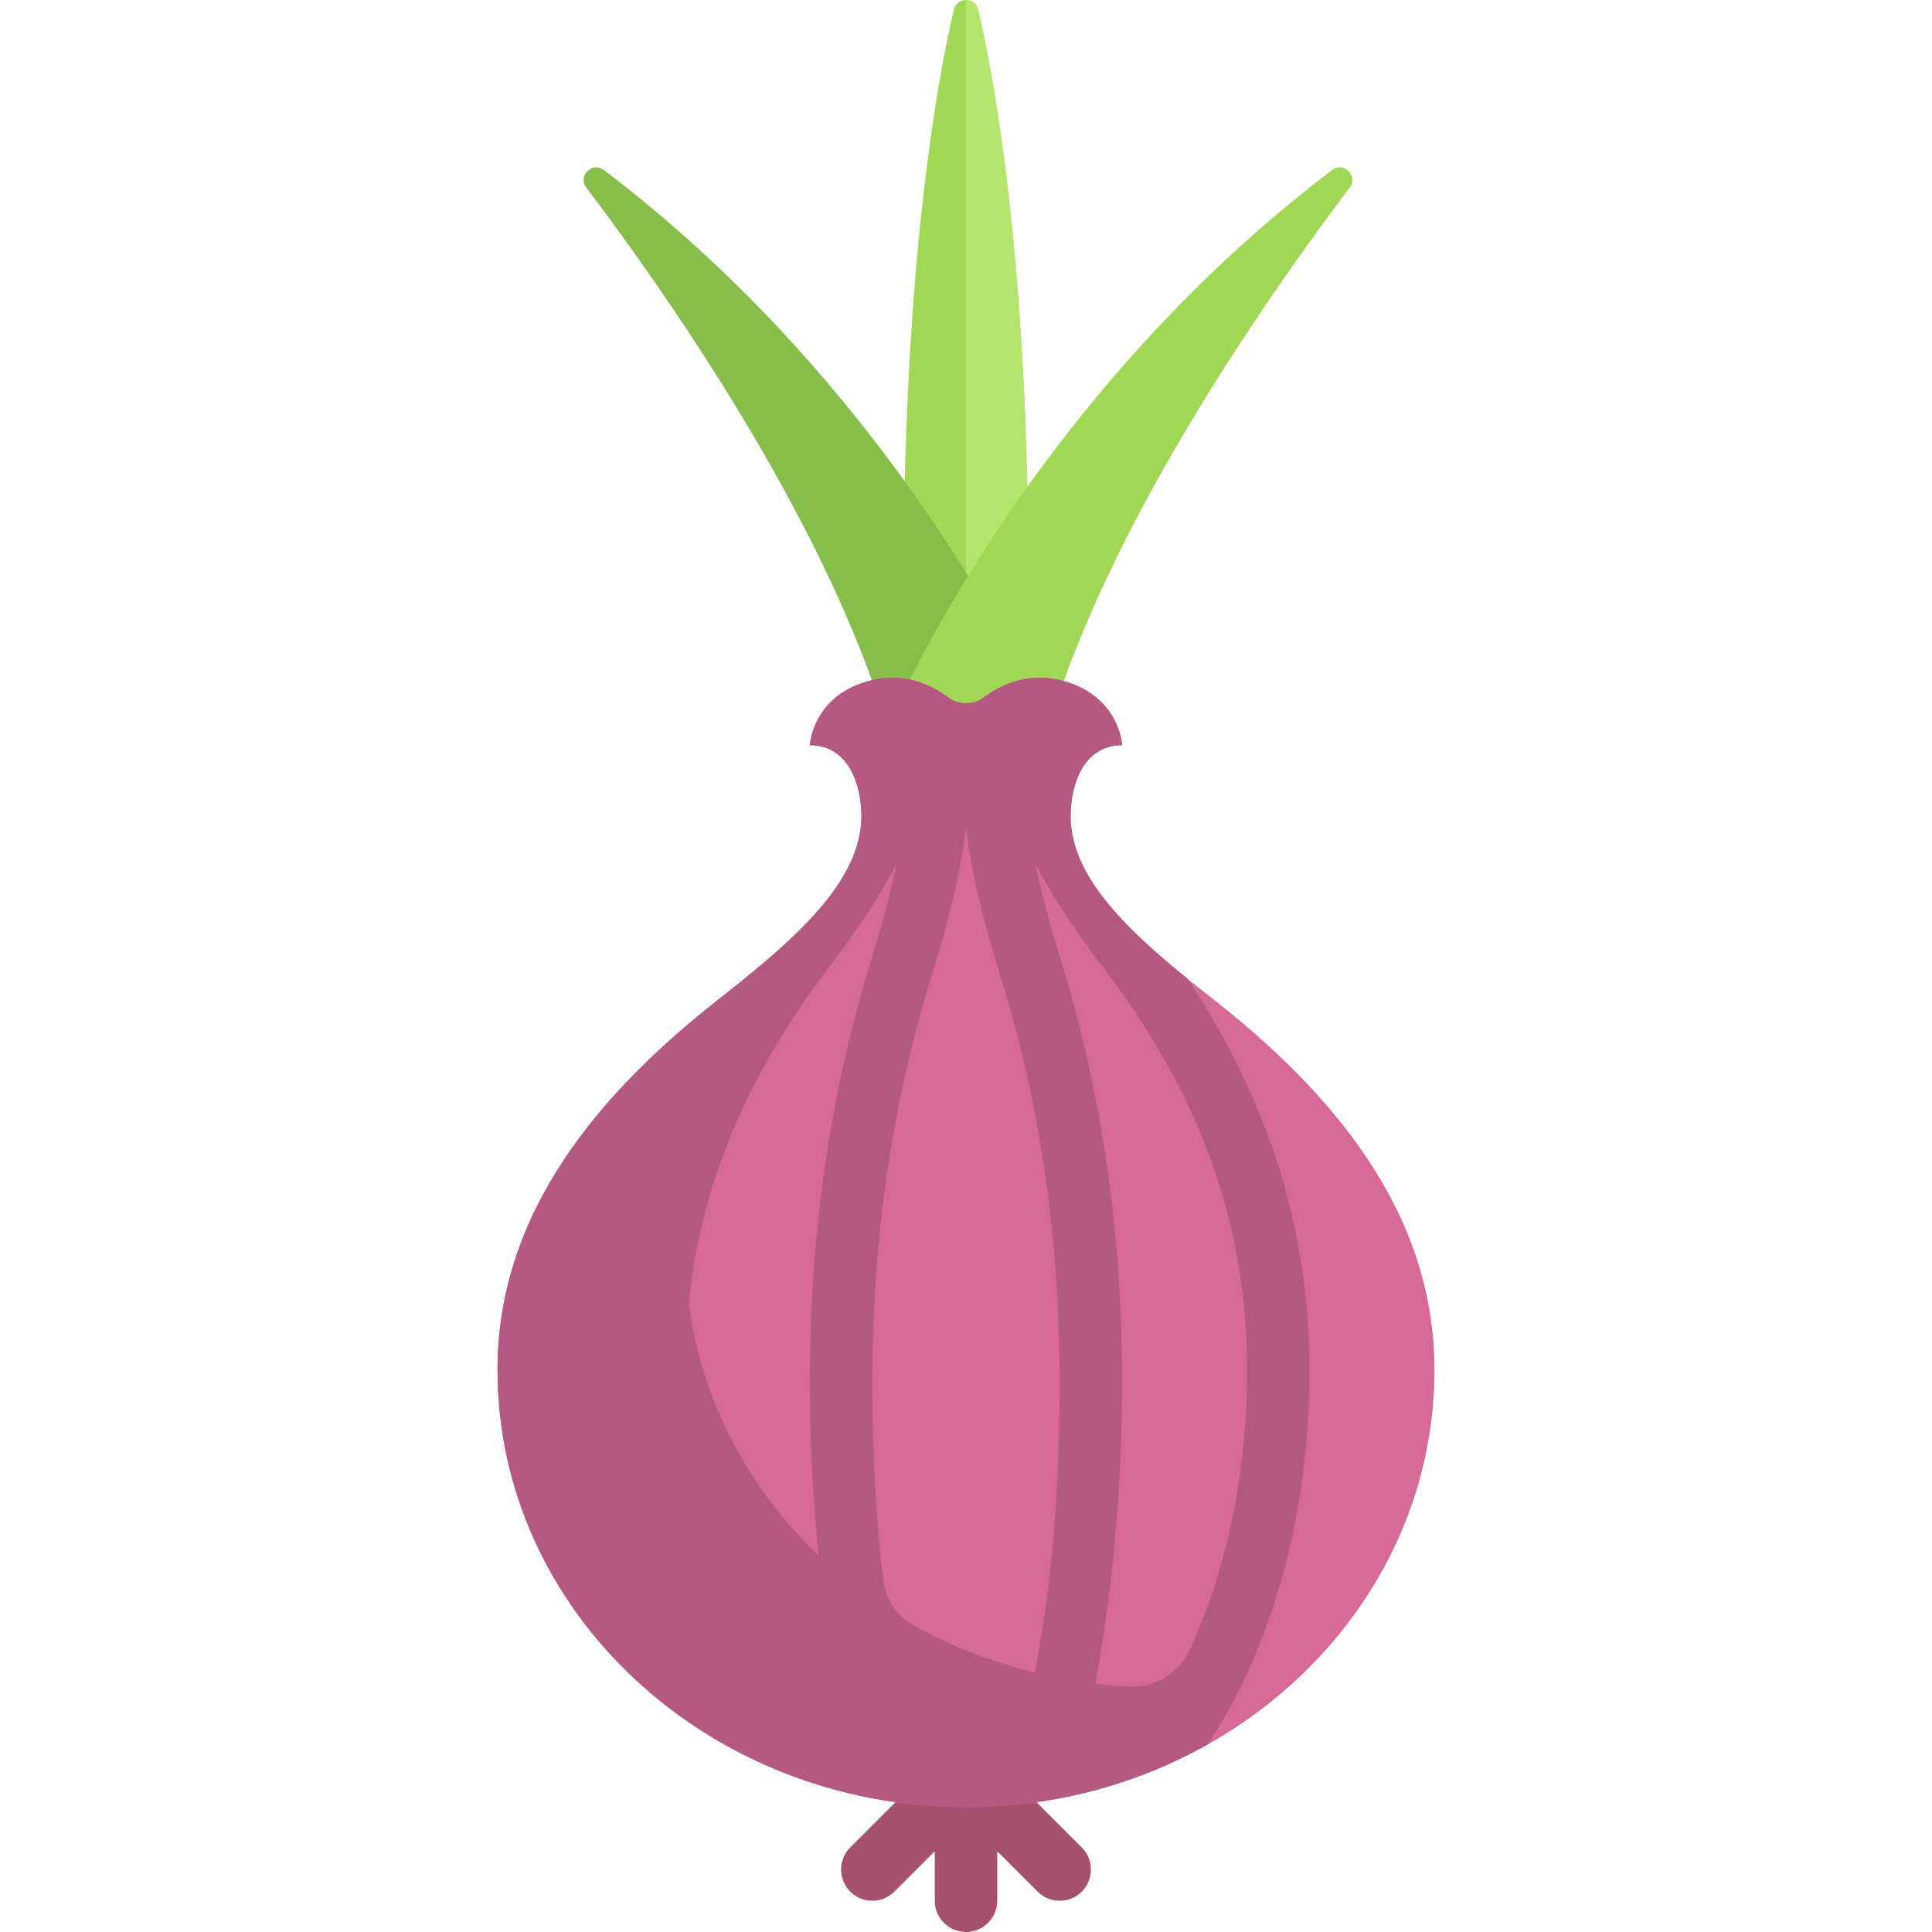
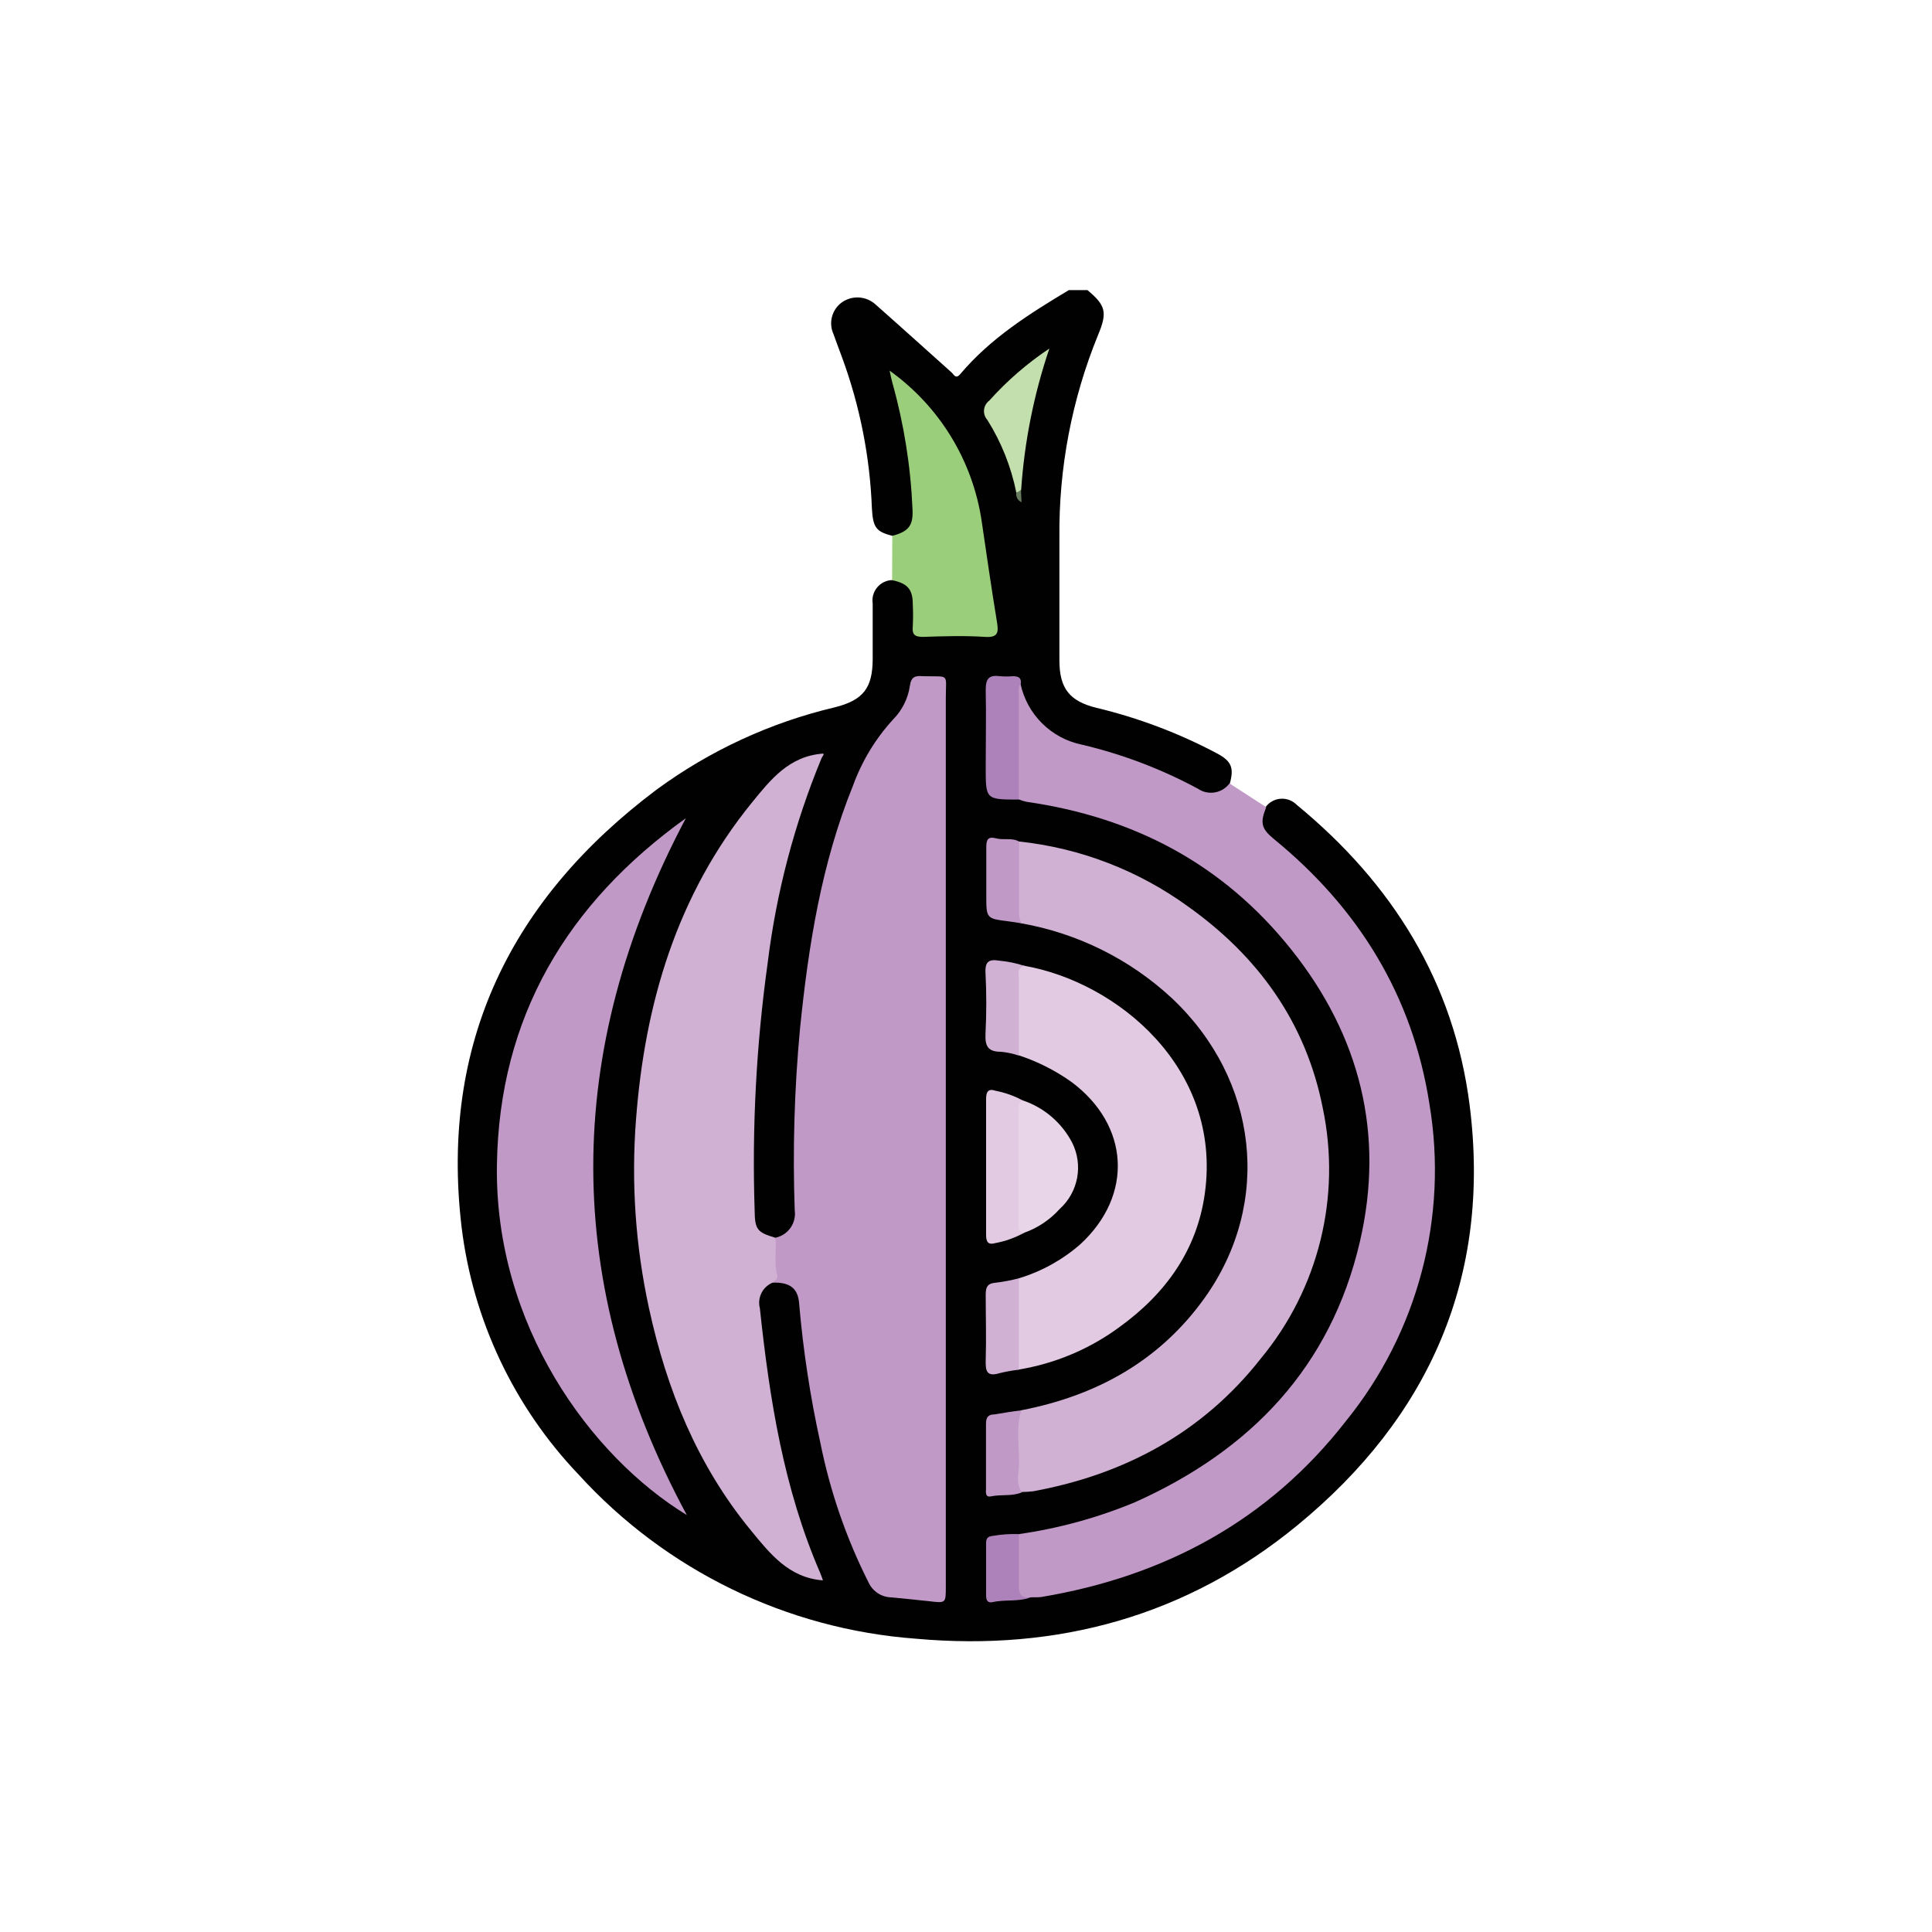
- <svg xmlns="http://www.w3.org/2000/svg" version="1.1" id="Capa_1" x="0px" y="0px" viewBox="0 0 511.999 511.999" style="enable-background:new 0 0 511.999 511.999;" xml:space="preserve">
-   <path style="fill:#A5506E;" d="M267.704,470.616h-23.408l-18.978,18.978c-3.233,3.233-3.233,8.471,0,11.704  c1.617,1.617,3.734,2.425,5.852,2.425c2.118,0,4.235-0.808,5.852-2.425l10.702-10.702v13.126c0,4.571,3.702,8.277,8.277,8.277  s8.277-3.706,8.277-8.277v-13.126l10.702,10.702c1.617,1.617,3.734,2.425,5.852,2.425s4.235-0.808,5.852-2.425  c3.233-3.233,3.233-8.471,0-11.704L267.704,470.616z" />
-   <path style="fill:#A0D755;" d="M272.441,138.987c-1.016-73.701-8.725-117.117-13.217-136.413c-0.799-3.432-5.651-3.429-6.45,0.003  c-4.504,19.347-12.24,62.933-13.224,136.971L256,164.377L272.441,138.987z" />
-   <path style="fill:#B4E66E;" d="M259.225,2.573C258.825,0.857,257.411-0.001,256,0v164.377l16.442-25.391  C271.426,65.285,263.717,21.869,259.225,2.573z" />
-   <path style="fill:#87BE4B;" d="M272.553,181.466l-12.386,13.949l-28.443-13.277c-18.009-51.248-55.868-105.331-76.372-132.462  c-2.299-3.043,1.609-6.944,4.65-4.642C230.323,98.262,266.122,168.089,272.553,181.466z" />
-   <path style="fill:#A0D755;" d="M240.51,181.466l12.386,13.949l28.443-13.277c18.009-51.248,55.868-105.331,76.372-132.462  c2.299-3.043-1.609-6.944-4.65-4.642C282.741,98.262,246.941,168.089,240.51,181.466z" />
-   <path style="fill:#D76996;" d="M256,478.893c68.567,0,124.151-51.879,124.151-115.874c0-41.939-27.172-73.735-59.627-99.007  c-21.33-16.609-37.625-31.869-36.783-49.101c0.444-9.103,4.53-17.427,13.643-17.427l0,0c0,0-0.676-13.649-16.812-17.329  c-14.743-3.362-24.572,9.053-24.572,9.053s-9.829-12.415-24.572-9.053c-16.136,3.68-16.812,17.329-16.812,17.329l0,0  c9.113,0,13.199,8.324,13.643,17.427c0.841,17.232-15.454,32.492-36.783,49.101c-32.455,25.272-59.627,57.068-59.627,99.007  C131.849,427.014,187.433,478.893,256,478.893z" />
-   <path style="fill:#B45A82;" d="M347.044,363.249c0-36.933-10.608-71.035-32.272-103.824c-18.405-14.864-31.794-28.883-31.031-44.514  c0.015-0.301,0.102-0.575,0.127-0.873h-0.038c0.66-8.751,4.738-16.553,13.555-16.553c0,0-0.676-13.649-16.812-17.329  c-8.6-1.961-15.528,1.446-19.808,4.626c-2.792,2.074-6.735,2.074-9.527,0c-4.28-3.18-11.208-6.587-19.808-4.626  c-16.136,3.68-16.812,17.329-16.812,17.329c8.817,0,12.895,7.802,13.555,16.553h-0.038c0.025,0.298,0.112,0.572,0.127,0.873  c0.722,14.803-11.31,28.167-28.212,42.165c-2.759,2.295-5.566,4.596-8.572,6.936c-32.455,25.272-59.627,57.068-59.627,99.007  c0,63.996,55.584,115.874,124.151,115.874c21.92,0,42.46-5.26,60.307-14.59c0.24-0.126,2.773-1.457,3.733-1.996  C336.797,437.061,347.044,401.965,347.044,363.249z M292.421,256.448c25.97,34.255,38.07,68.19,38.07,106.801  c0,27.868-5.718,53.518-15.294,74.086c-2.856,6.134-9.157,10-15.912,9.617c-3.049-0.173-6.067-0.455-9.064-0.803  c5.227-26.839,7.163-57.532,7.163-79.397c0-40.111-5.318-76.875-16.262-112.399c-2.839-9.19-5.103-17.468-6.732-25.49  C279.281,238.586,285.792,247.703,292.421,256.448z M219.579,256.448c6.626-8.742,13.135-17.856,18.027-27.574  c-1.629,8.023-3.892,16.298-6.727,25.481c-10.944,35.491-16.262,72.256-16.262,112.399c0,12.92,0.694,28.965,2.313,45.479  c-18.558-17.714-31.025-40.951-34.405-66.831C185.768,313.994,197.692,285.318,219.579,256.448z M241.931,430.652  c-4.435-2.472-7.32-7.061-7.91-12.104c-1.74-14.876-2.851-32.06-2.851-51.795c0-38.466,5.084-73.634,15.535-107.517  c4.51-14.638,7.8-27.283,9.295-40.183c1.487,12.888,4.785,25.537,9.295,40.179c10.451,33.919,15.535,69.087,15.535,107.521  c0,31.772-2.803,57.222-6.618,76.49C262.724,440.438,251.872,436.193,241.931,430.652z" />
-   <g>
- </g>
-   <g>
- </g>
-   <g>
- </g>
-   <g>
- </g>
-   <g>
- </g>
-   <g>
- </g>
-   <g>
- </g>
-   <g>
- </g>
-   <g>
- </g>
-   <g>
- </g>
-   <g>
- </g>
-   <g>
- </g>
-   <g>
- </g>
-   <g>
- </g>
-   <g>
- </g>
+ <svg xmlns="http://www.w3.org/2000/svg" id="Layer_1" data-name="Layer 1" viewBox="0 0 200 200">
+   <defs>
+     <style>.cls-1{fill:#010101;}.cls-2{fill:#c199c7;}.cls-3{fill:#9bce7b;}.cls-4{fill:#d0b1d4;}.cls-5{fill:#e2cae2;}.cls-6{fill:#e9d5e8;}.cls-7{fill:#ad82ba;}.cls-8{fill:#c2dfad;}.cls-9{fill:#c099c7;}.cls-10{fill:#677c5e;}</style>
+   </defs>
+   <path class="cls-1" d="M92.37,55.47c-1.65-.43-2-.83-2.11-2.82A50.85,50.85,0,0,0,87.17,37c-.29-.81-.61-1.61-.89-2.42a2.68,2.68,0,0,1,.87-3.28,2.79,2.79,0,0,1,3.51.24c2.63,2.32,5.22,4.67,7.83,7,.27.24.44.75.92.18,3.12-3.7,7.15-6.24,11.24-8.69h1.92c1.89,1.58,2.09,2.29,1.1,4.65a54,54,0,0,0-4,21c0,4.23,0,8.46,0,12.69,0,2.91,1.07,4.23,3.86,4.91A52.89,52.89,0,0,1,126,78c1.48.79,1.76,1.49,1.31,3.11-.28,1-1.09,1.26-2,1.25a4,4,0,0,1-1.8-.59,41.85,41.85,0,0,0-10.54-4c-4-.87-6.62-3-7.76-7-1.8-1-2.64-.59-2.65,1.4,0,2.72,0,5.44,0,8.16,0,1.88.1,2,2,2,.23,0,.46,0,.68,0a49.89,49.89,0,0,1,11.35,2.88,40.79,40.79,0,0,1,21.49,19.09,34.84,34.84,0,0,1,3.87,14,36.33,36.33,0,0,1-9.67,27.1,42.16,42.16,0,0,1-10.43,8.31,45.6,45.6,0,0,1-14.63,5.06c-.63.11-1.26.22-1.89.3-.22,0-.45,0-.68,0-1.91.1-2.08.27-2.09,2.15,0,1,0,2.08,0,3.12,0,.55.16,1,.86.92,1-.18,2,0,3-.23a50.42,50.42,0,0,0,16-4.74,49.27,49.27,0,0,0,10.74-7.21,44.51,44.51,0,0,0,10-12.65,41.27,41.27,0,0,0,4.87-17.61c.54-10.78-2.8-20.22-9.3-28.69a45.23,45.23,0,0,0-7.2-7.24c-1.42-1.17-1.54-2.29-.45-3.43a2.12,2.12,0,0,1,3.16-.14c9.88,8.12,16.28,18.33,17.9,31.12,2.24,17.78-4.19,32.26-17.85,43.47-11.42,9.37-24.78,13.05-39.46,11.73a52.46,52.46,0,0,1-34.94-17A45,45,0,0,1,47.78,127C45.54,108,52.89,93.05,68,81.72a51,51,0,0,1,18.42-8.5c2.95-.74,3.91-2,3.92-5,0-1.91,0-3.83,0-5.74a2.11,2.11,0,0,1,2-2.43,2,2,0,0,1,2.45,1.84,12,12,0,0,1,.08,2.32c0,.84.31,1.27,1.21,1.26,1.86,0,3.73,0,5.6,0,.91,0,1.2-.39,1.06-1.28-.62-3.91-1.06-7.86-1.84-11.74a20,20,0,0,0-5.71-10.69c-.75-.72-1.48-1.48-2.35-2.33a3,3,0,0,0,.2,1.23,66.53,66.53,0,0,1,1.8,11.73,3.29,3.29,0,0,1-.7,2.57C93.69,55.45,93.14,55.9,92.37,55.47Z" />
+   <path class="cls-2" d="M105.47,158.81a49.51,49.51,0,0,0,12-3.29c12-5.37,20.29-14,23.31-27,2.58-11.13,0-21.3-7.08-30.19S117.38,84.6,106.25,83a5.81,5.81,0,0,1-.78-.24A2.25,2.25,0,0,1,105,81.1c0-2.9,0-5.81,0-8.72,0-.58-.19-1.32.64-1.61a8.17,8.17,0,0,0,6.37,6.32,49,49,0,0,1,12,4.56,2.4,2.4,0,0,0,3.27-.55l3.8,2.46c-.66,1.62-.51,2.23.8,3.3,8.75,7.15,14.35,16.22,16.09,27.4a41.27,41.27,0,0,1-8.65,32.86c-8,10.28-18.75,16.06-31.52,18.2-.4.06-.82,0-1.22.05-1.08.39-1.6-.11-1.56-1.13C105.14,162.43,104.59,160.56,105.47,158.81Z" />
+   <path class="cls-3" d="M92.37,55.47c1.7-.45,2.19-1.07,2.09-2.8a57.23,57.23,0,0,0-2.07-13c-.11-.38-.18-.77-.3-1.3A23.35,23.35,0,0,1,101.63,54c.51,3.45,1,6.91,1.57,10.35.17,1.06.18,1.68-1.25,1.58-2.13-.14-4.27-.07-6.41,0-.86,0-1.13-.25-1.05-1.08a22.44,22.44,0,0,0,0-2.32c0-1.54-.57-2.15-2.14-2.47C92.36,58.51,92.37,57,92.37,55.47Z" />
+   <path class="cls-2" d="M80.27,128.13a2.54,2.54,0,0,0,2-2.84,146.09,146.09,0,0,1,.55-18.83c.87-8.59,2.22-17.09,5.49-25.15a20.49,20.49,0,0,1,4.14-6.83A6.21,6.21,0,0,0,94.19,71c.14-1,.6-1.06,1.37-1,2.81.07,2.35-.35,2.35,2.26q0,46,0,92c0,1.71,0,1.7-1.7,1.5-1.31-.15-2.62-.27-3.93-.4a2.65,2.65,0,0,1-2.35-1.51,56.93,56.93,0,0,1-5-14.46,111.13,111.13,0,0,1-2.21-14.52c-.13-1.53-1-2.15-2.72-2.09C80.05,131.21,79.58,129.64,80.27,128.13Z" />
+   <path class="cls-4" d="M80.27,128.13c.15,1.29-.17,2.6.19,3.88.12.43-.28.5-.43.75a2.25,2.25,0,0,0-1.37,2.66c1,9.4,2.46,18.69,6.26,27.44.1.24.18.48.27.74-3.55-.27-5.51-2.8-7.47-5.19-5.53-6.73-8.71-14.57-10.54-23a67.39,67.39,0,0,1-1.34-19.52c.91-12,4.23-23.26,12-32.81,1.91-2.34,3.83-4.82,7.38-5.07.12.09-.08.27-.17.47a81.4,81.4,0,0,0-5.58,21.2,150,150,0,0,0-1.35,25.59C78.14,127.27,78.37,127.58,80.27,128.13Z" />
+   <path class="cls-4" d="M105.49,87.11A36.32,36.32,0,0,1,123,93.85c7.26,5.17,12.18,12,13.93,20.84a30.72,30.72,0,0,1-6.4,25.93c-6,7.65-14.06,12-23.54,13.75a9.74,9.74,0,0,1-1.22.08c-.77,0-.7-.63-.72-1.07-.1-2-.08-4.09,0-6.14a1.3,1.3,0,0,1,.67-1.25c7.8-1.51,14.34-5.12,19-11.65,7-9.83,5.55-22.57-3.4-31a30.75,30.75,0,0,0-15.61-7.76,1.17,1.17,0,0,1-.65-1.11c-.08-2.13-.07-4.26,0-6.4A1.16,1.16,0,0,1,105.49,87.11Z" />
+   <path class="cls-2" d="M71,84.7Q51.78,121,71.1,156.84c-10-6.11-19.9-19.71-19.66-36.22C51.66,105.23,58.76,93.48,71,84.7Z" />
+   <path class="cls-5" d="M105.47,132.33a17.22,17.22,0,0,0,6.37-3.53c5.51-5.08,5.1-12.32-.94-16.81a20.39,20.39,0,0,0-5.43-2.74A1.68,1.68,0,0,1,105,108c0-2.25-.06-4.5,0-6.75,0-.61-.08-1.48,1-1.28,9.61,1.67,20.5,10.58,18.73,23.53-.81,5.95-4.12,10.49-8.93,13.94a24.16,24.16,0,0,1-10.43,4.35,1.8,1.8,0,0,1-.42-1.39c0-2.22,0-4.45,0-6.67A2.14,2.14,0,0,1,105.47,132.33Z" />
+   <path class="cls-6" d="M105.84,113.9a9,9,0,0,1,5.15,4.39,5.76,5.76,0,0,1-1.29,6.86,9,9,0,0,1-3.69,2.47c-.8.28-.81-.36-.91-.81A7.49,7.49,0,0,1,105,125c0-3.15,0-6.29,0-9.43C105.05,115,104.77,114.09,105.84,113.9Z" />
+   <path class="cls-5" d="M105.84,113.9c-.5.29-.38.79-.38,1.22q0,5.66,0,11.31c0,.45-.21,1.06.55,1.19a10,10,0,0,1-3,1.07c-.71.2-.93-.12-.93-.85q0-7,0-14.06c0-.79.23-1.12,1-.86A9.86,9.86,0,0,1,105.84,113.9Z" />
+   <path class="cls-7" d="M105.68,70.77c-.3.29-.22.67-.22,1,0,3.66,0,7.32,0,11-3.42,0-3.42,0-3.42-3.37,0-2.67.06-5.35,0-8,0-1.18.37-1.55,1.47-1.4a8.68,8.68,0,0,0,1.35,0C105.39,70,105.75,70.14,105.68,70.77Z" />
+   <path class="cls-8" d="M105.21,51a22.44,22.44,0,0,0-3-7.53,1.36,1.36,0,0,1,.2-2,32.79,32.79,0,0,1,6.22-5.39,57.91,57.91,0,0,0-2.92,14.61C105.59,50.93,105.53,51.21,105.21,51Z" />
+   <path class="cls-4" d="M106.09,100c-.82.12-.63.76-.63,1.27,0,2.67,0,5.34,0,8a8.06,8.06,0,0,0-1.84-.39c-1.41,0-1.66-.65-1.6-1.91a61.85,61.85,0,0,0,0-6.24c-.07-1.21.37-1.46,1.44-1.28A11.73,11.73,0,0,1,106.09,100Z" />
+   <path class="cls-4" d="M105.47,132.33c0,3.15,0,6.31,0,9.46a16.58,16.58,0,0,0-2,.36c-1.34.41-1.46-.25-1.43-1.35.07-2.27,0-4.54,0-6.81,0-.79.22-1.14,1-1.2A17.84,17.84,0,0,0,105.47,132.33Z" />
+   <path class="cls-9" d="M105.49,87.11q0,3.65,0,7.31a2.12,2.12,0,0,0,.27,1.16l-1.33-.2c-2.33-.29-2.33-.29-2.33-2.69,0-1.64,0-3.27,0-4.91,0-.78.1-1.23,1-1C103.87,87,104.73,86.69,105.49,87.11Z" />
+   <path class="cls-9" d="M105.73,146c-.58,1.8-.21,3.65-.24,5.48,0,1-.39,2.05.31,3-1,.44-2.14.2-3.2.42-.65.14-.53-.46-.53-.83,0-2.22,0-4.43,0-6.65,0-.68.19-1,.88-1C103.86,146.26,104.8,146.11,105.73,146Z" />
+   <path class="cls-7" d="M105.47,158.81c0,1.76,0,3.52,0,5.28,0,.91.21,1.37,1.18,1.28-1.26.47-2.6.19-3.88.48-.56.13-.69-.23-.69-.7,0-1.81,0-3.62,0-5.43,0-.53.24-.68.72-.73A12.87,12.87,0,0,1,105.47,158.81Z" />
+   <path class="cls-10" d="M105.21,51l.48-.27.06,1.26A.9.9,0,0,1,105.21,51Z" />
</svg>
